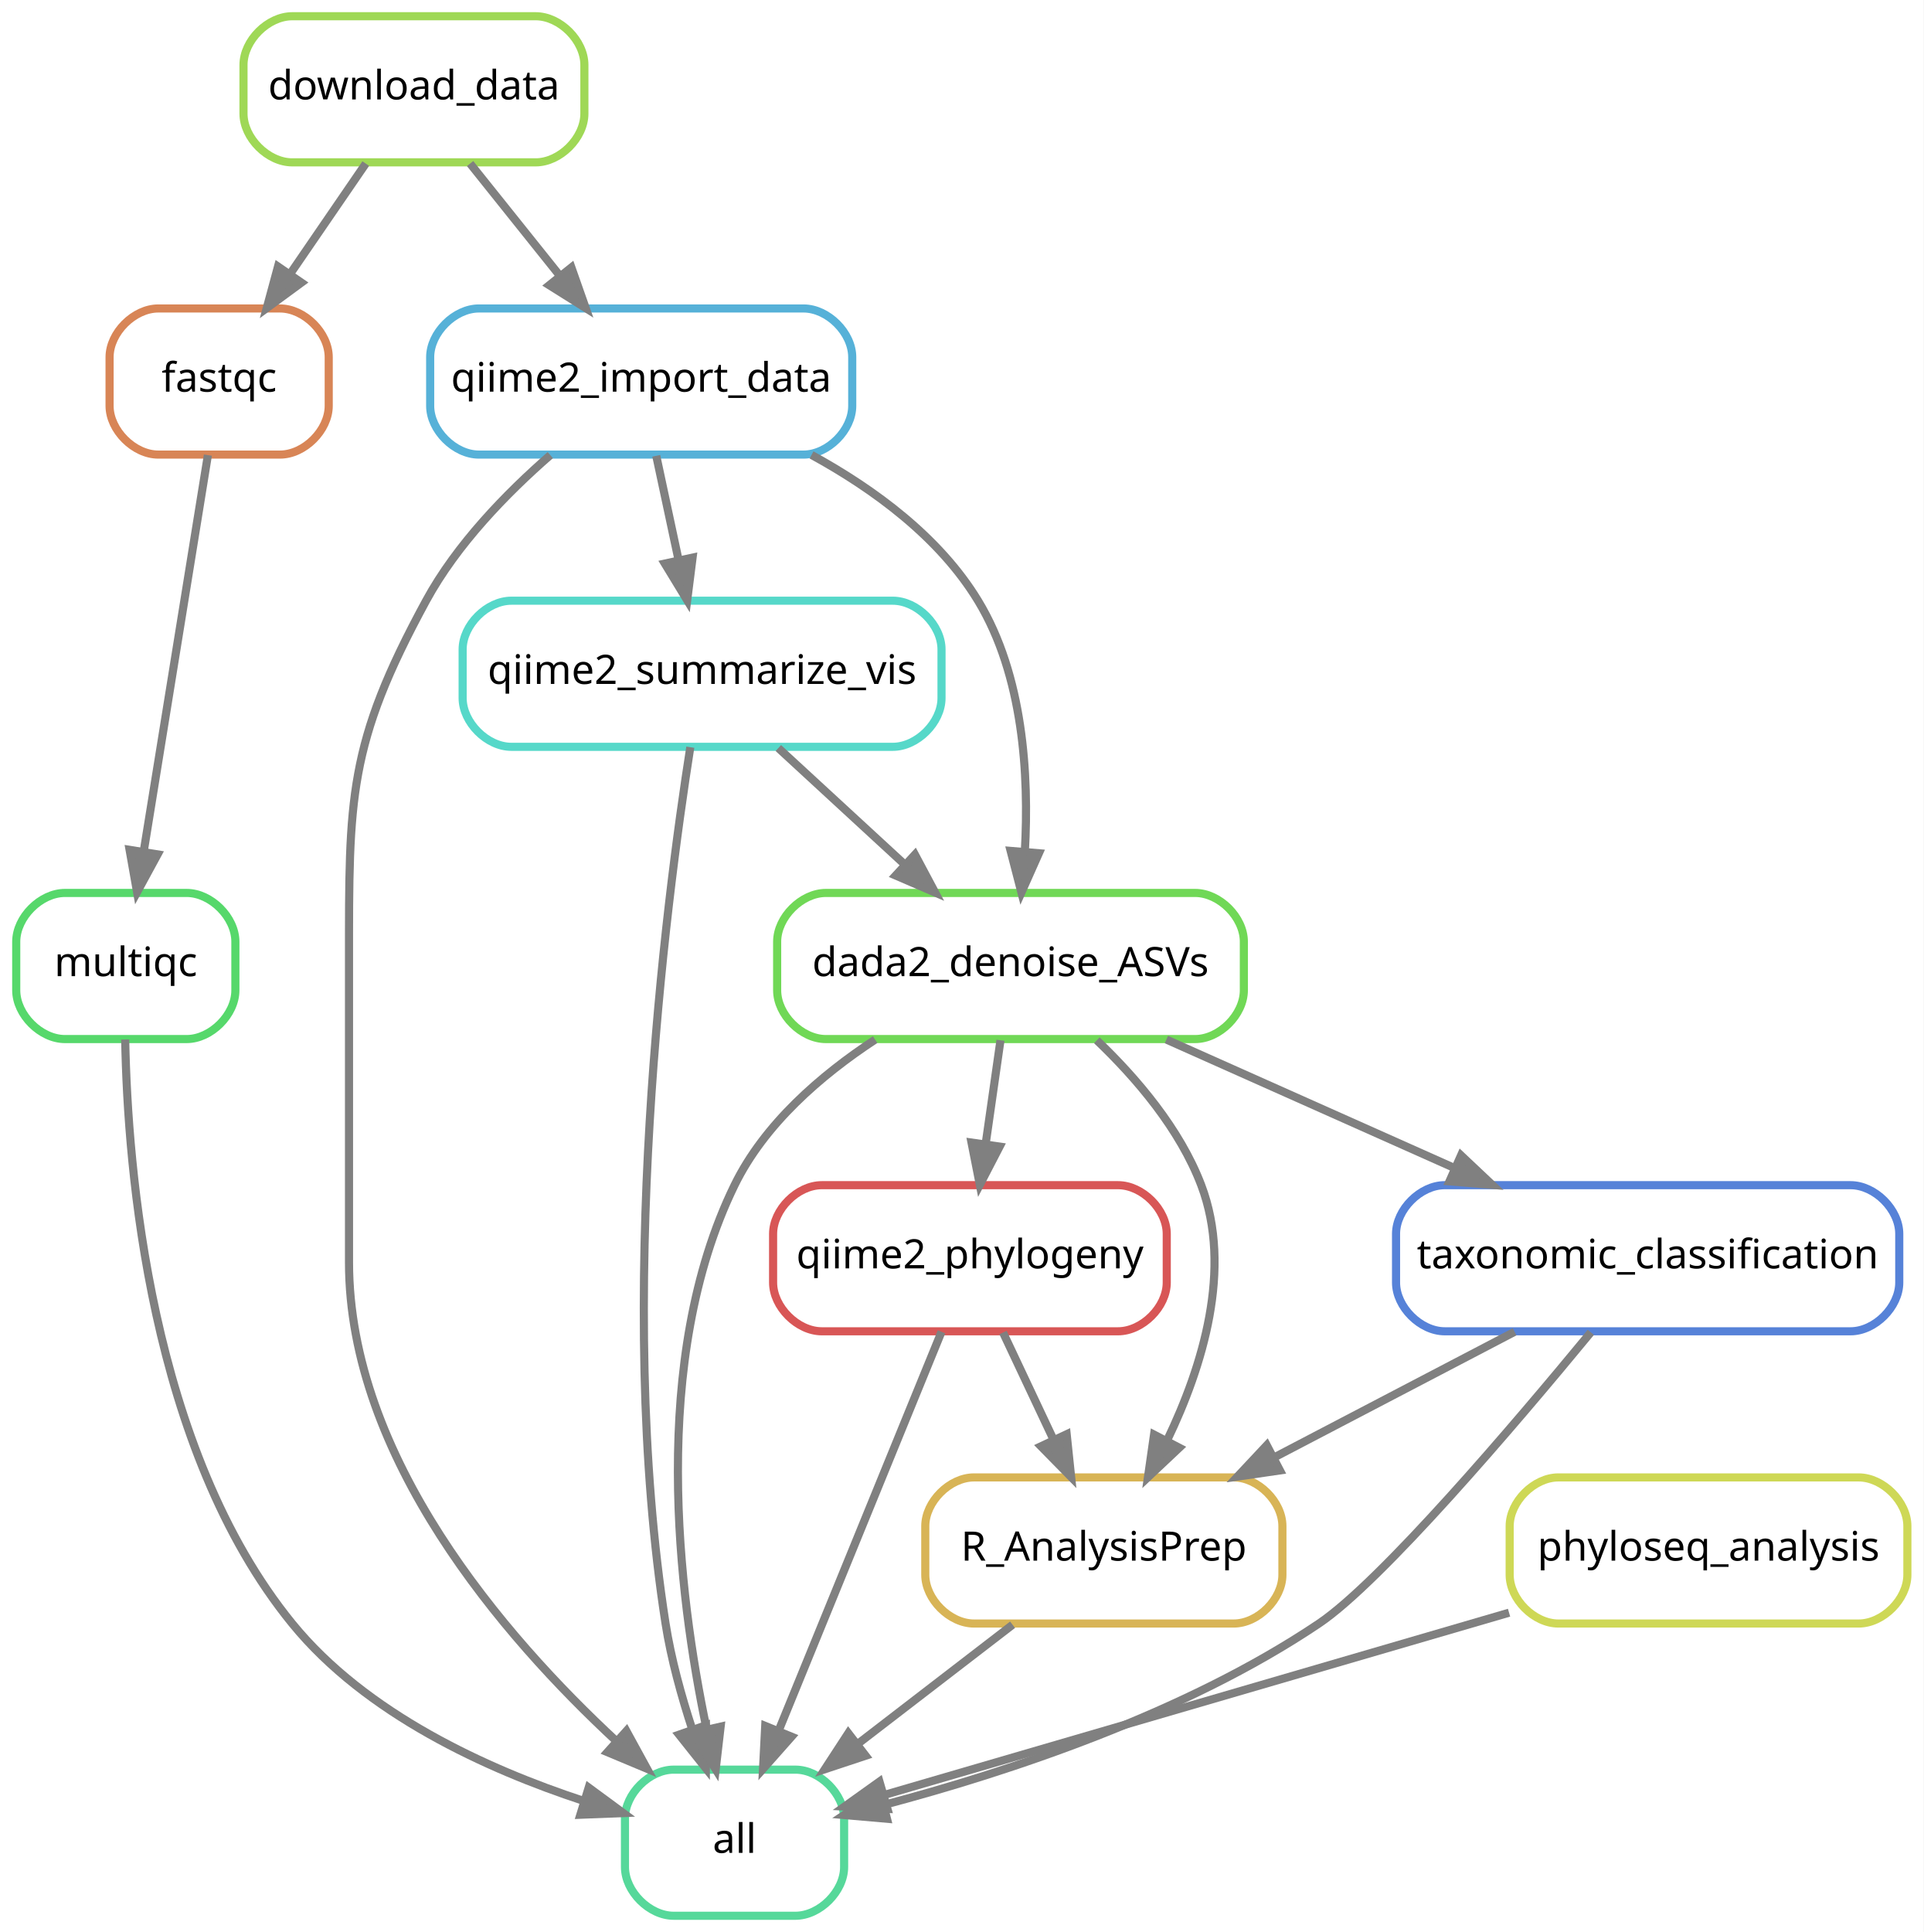
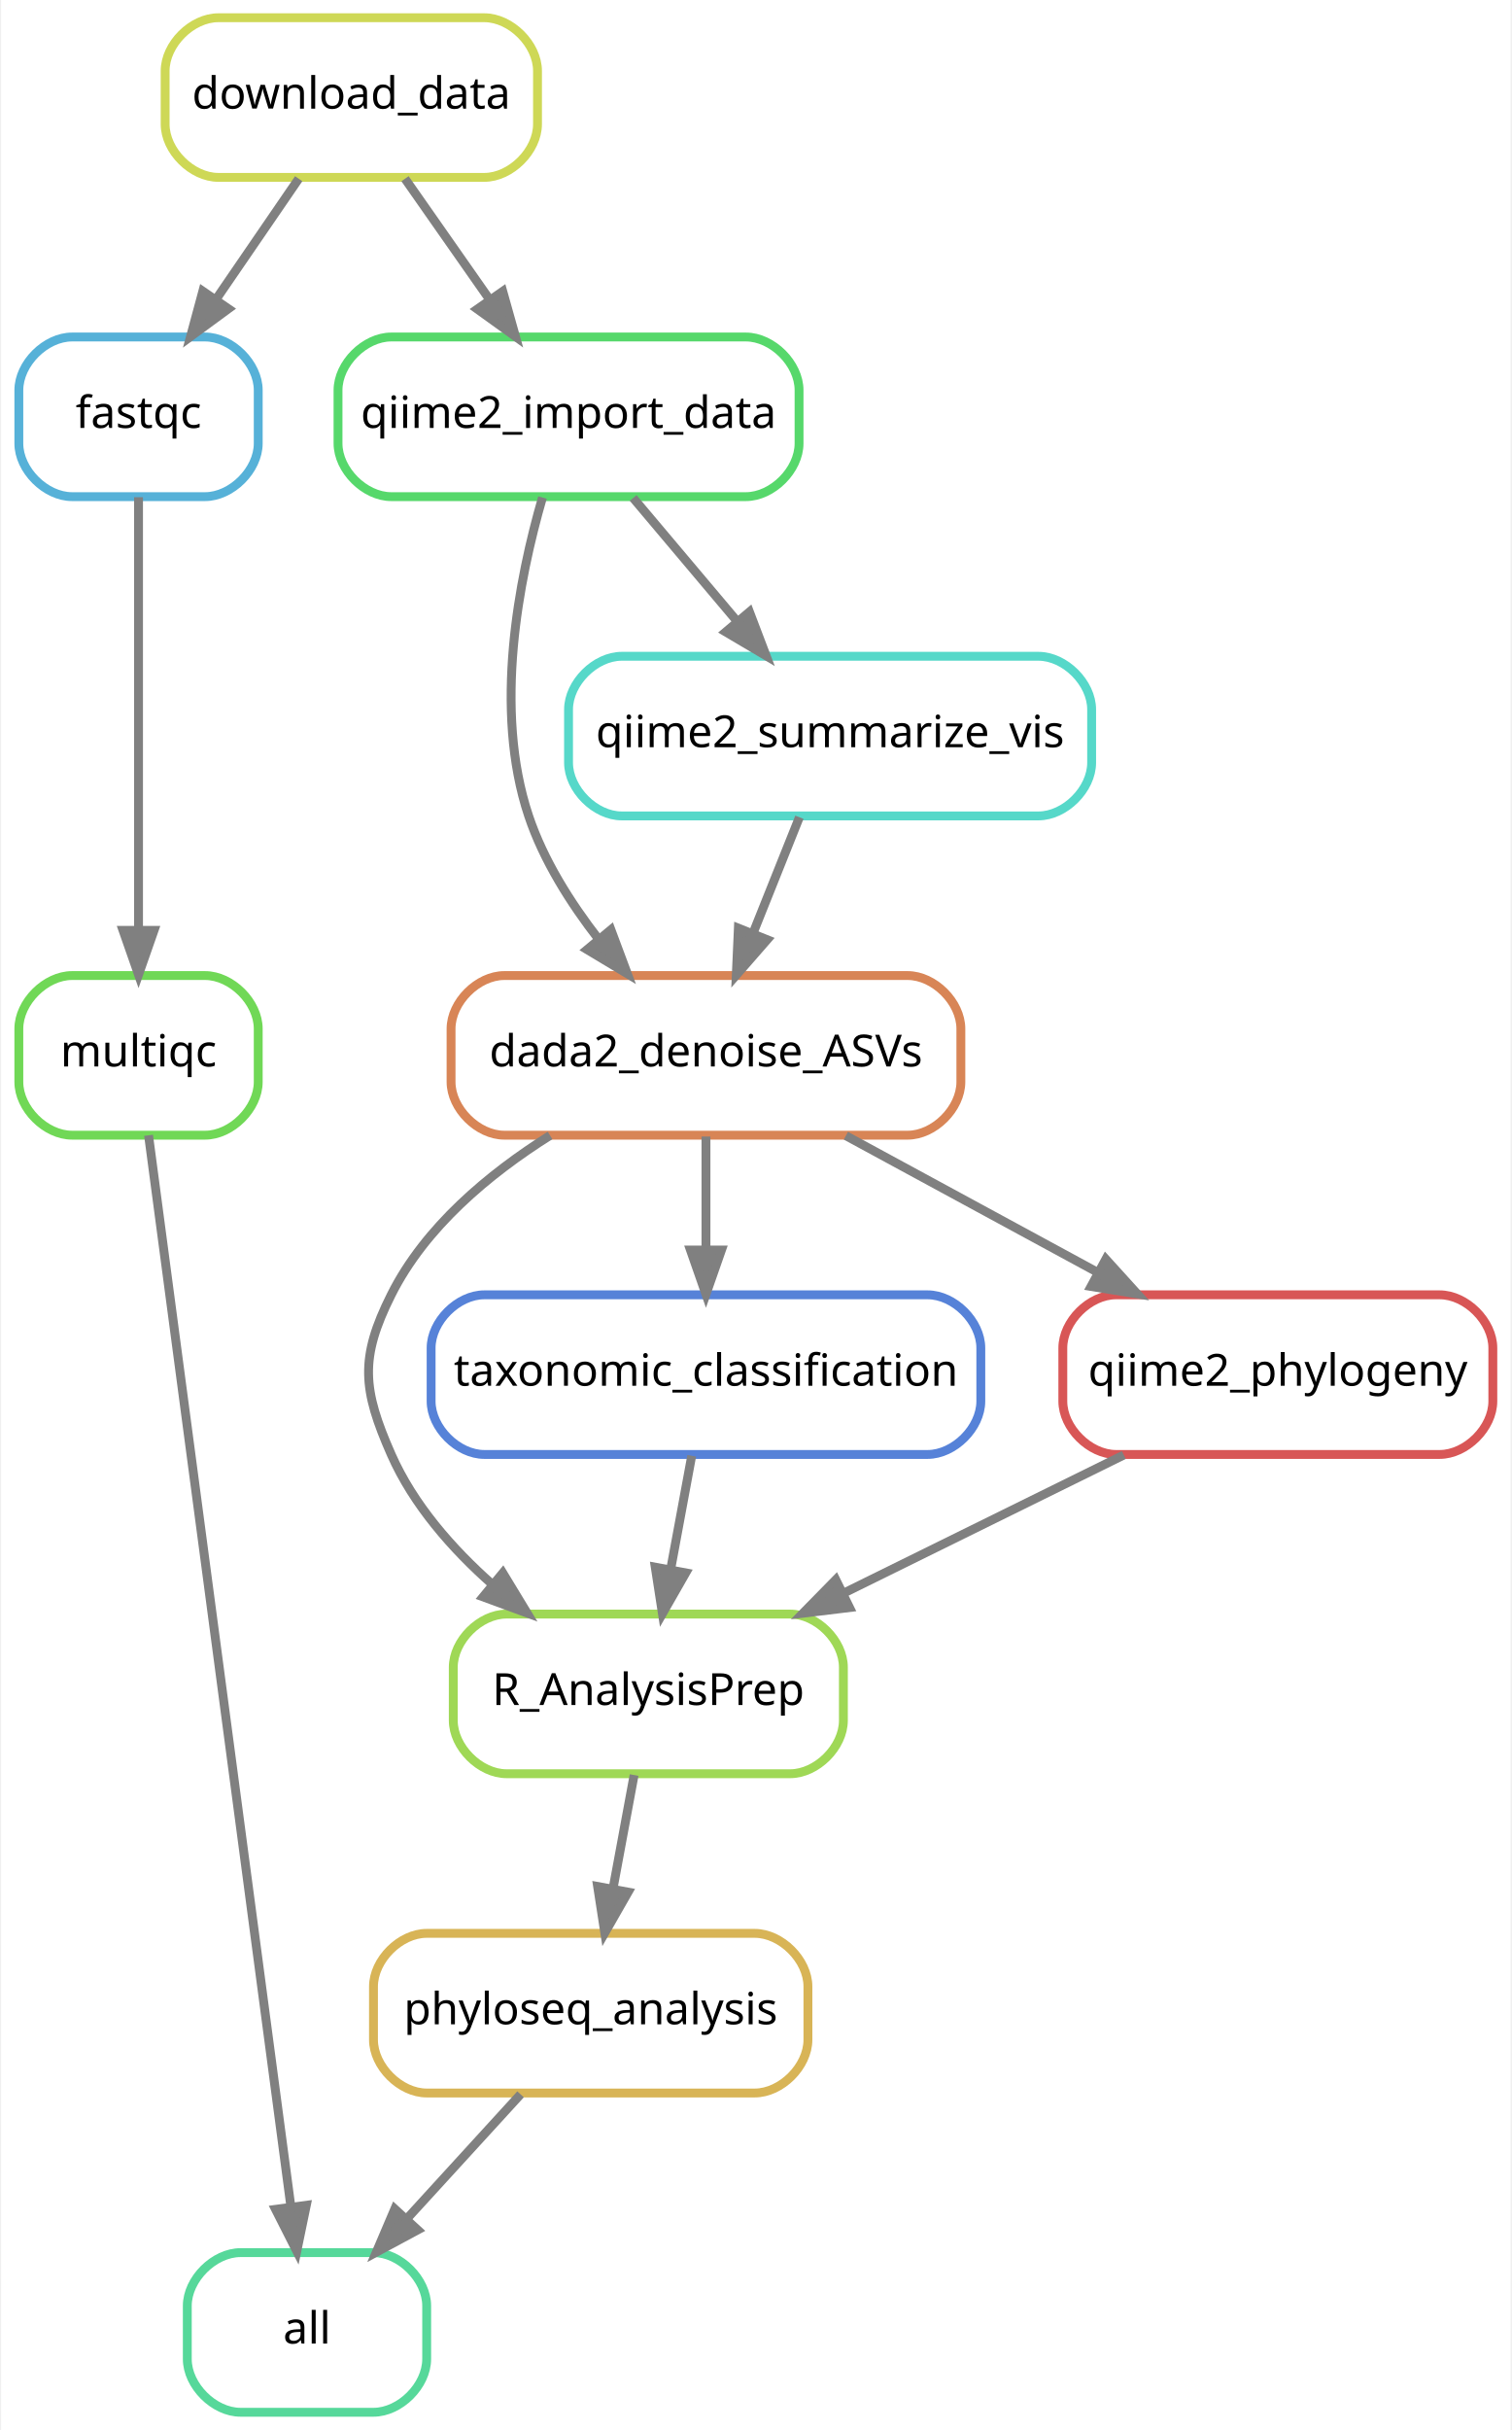
- <svg xmlns="http://www.w3.org/2000/svg" width="474pt" height="476pt" viewBox="0.00 0.00 474.00 476.00">
-   <g id="graph0" class="graph" transform="scale(1 1) rotate(0) translate(4 472)">
-     <polygon fill="white" stroke="transparent" points="-4,4 -4,-472 470,-472 470,4 -4,4" />
+ <svg xmlns="http://www.w3.org/2000/svg" width="341pt" height="548pt" viewBox="0.00 0.00 340.50 548.00">
+   <g id="graph0" class="graph" transform="scale(1 1) rotate(0) translate(4 544)">
+     <polygon fill="white" stroke="transparent" points="-4,4 -4,-544 336.5,-544 336.5,4 -4,4" />
    <g id="node1" class="node">
-       <path fill="none" stroke="#56d89a" stroke-width="2" d="M192,-36C192,-36 162,-36 162,-36 156,-36 150,-30 150,-24 150,-24 150,-12 150,-12 150,-6 156,0 162,0 162,0 192,0 192,0 198,0 204,-6 204,-12 204,-12 204,-24 204,-24 204,-30 198,-36 192,-36" />
-       <text text-anchor="middle" x="177" y="-15.5" font-family="sans" font-size="10.00">all</text>
+       <path fill="none" stroke="#56d89a" stroke-width="2" d="M80,-36C80,-36 50,-36 50,-36 44,-36 38,-30 38,-24 38,-24 38,-12 38,-12 38,-6 44,0 50,0 50,0 80,0 80,0 86,0 92,-6 92,-12 92,-12 92,-24 92,-24 92,-30 86,-36 80,-36" />
+       <text text-anchor="middle" x="65" y="-15.5" font-family="sans" font-size="10.00">all</text>
    </g>
    <g id="node2" class="node">
-       <path fill="none" stroke="#56d86b" stroke-width="2" d="M42,-252C42,-252 12,-252 12,-252 6,-252 0,-246 0,-240 0,-240 0,-228 0,-228 0,-222 6,-216 12,-216 12,-216 42,-216 42,-216 48,-216 54,-222 54,-228 54,-228 54,-240 54,-240 54,-246 48,-252 42,-252" />
-       <text text-anchor="middle" x="27" y="-231.5" font-family="sans" font-size="10.00">multiqc</text>
+       <path fill="none" stroke="#70d856" stroke-width="2" d="M42,-324C42,-324 12,-324 12,-324 6,-324 0,-318 0,-312 0,-312 0,-300 0,-300 0,-294 6,-288 12,-288 12,-288 42,-288 42,-288 48,-288 54,-294 54,-300 54,-300 54,-312 54,-312 54,-318 48,-324 42,-324" />
+       <text text-anchor="middle" x="27" y="-303.5" font-family="sans" font-size="10.00">multiqc</text>
+     </g>
+     <g id="edge1" class="edge">
+       <path fill="none" stroke="grey" stroke-width="2" d="M29.26,-287.97C35.61,-240.19 53.62,-104.62 61.38,-46.27" />
+       <polygon fill="grey" stroke="grey" stroke-width="2" points="64.85,-46.68 62.7,-36.31 57.91,-45.76 64.85,-46.68" />
+     </g>
+     <g id="node3" class="node">
+       <path fill="none" stroke="#56b1d8" stroke-width="2" d="M42,-468C42,-468 12,-468 12,-468 6,-468 0,-462 0,-456 0,-456 0,-444 0,-444 0,-438 6,-432 12,-432 12,-432 42,-432 42,-432 48,-432 54,-438 54,-444 54,-444 54,-456 54,-456 54,-462 48,-468 42,-468" />
+       <text text-anchor="middle" x="27" y="-447.5" font-family="sans" font-size="10.00">fastqc</text>
+     </g>
+     <g id="edge3" class="edge">
+       <path fill="none" stroke="grey" stroke-width="2" d="M27,-431.87C27,-407.67 27,-363.21 27,-334.39" />
+       <polygon fill="grey" stroke="grey" stroke-width="2" points="30.5,-334.19 27,-324.19 23.5,-334.19 30.5,-334.19" />
+     </g>
+     <g id="node4" class="node">
+       <path fill="none" stroke="#ced856" stroke-width="2" d="M105,-540C105,-540 45,-540 45,-540 39,-540 33,-534 33,-528 33,-528 33,-516 33,-516 33,-510 39,-504 45,-504 45,-504 105,-504 105,-504 111,-504 117,-510 117,-516 117,-516 117,-528 117,-528 117,-534 111,-540 105,-540" />
+       <text text-anchor="middle" x="75" y="-519.5" font-family="sans" font-size="10.00">download_data</text>
+     </g>
+     <g id="edge4" class="edge">
+       <path fill="none" stroke="grey" stroke-width="2" d="M63.13,-503.7C57.5,-495.47 50.65,-485.48 44.43,-476.42" />
+       <polygon fill="grey" stroke="grey" stroke-width="2" points="47.27,-474.37 38.73,-468.1 41.5,-478.33 47.27,-474.37" />
+     </g>
+     <g id="node8" class="node">
+       <path fill="none" stroke="#56d86b" stroke-width="2" d="M164,-468C164,-468 84,-468 84,-468 78,-468 72,-462 72,-456 72,-456 72,-444 72,-444 72,-438 78,-432 84,-432 84,-432 164,-432 164,-432 170,-432 176,-438 176,-444 176,-444 176,-456 176,-456 176,-462 170,-468 164,-468" />
+       <text text-anchor="middle" x="124" y="-447.5" font-family="sans" font-size="10.00">qiime2_import_data</text>
+     </g>
+     <g id="edge11" class="edge">
+       <path fill="none" stroke="grey" stroke-width="2" d="M87.11,-503.7C92.87,-495.47 99.86,-485.48 106.21,-476.42" />
+       <polygon fill="grey" stroke="grey" stroke-width="2" points="109.16,-478.3 112.03,-468.1 103.42,-474.29 109.16,-478.3" />
+     </g>
+     <g id="node5" class="node">
+       <path fill="none" stroke="#d8b456" stroke-width="2" d="M166,-108C166,-108 92,-108 92,-108 86,-108 80,-102 80,-96 80,-96 80,-84 80,-84 80,-78 86,-72 92,-72 92,-72 166,-72 166,-72 172,-72 178,-78 178,-84 178,-84 178,-96 178,-96 178,-102 172,-108 166,-108" />
+       <text text-anchor="middle" x="129" y="-87.5" font-family="sans" font-size="10.00">phyloseq_analysis</text>
+     </g>
+     <g id="edge2" class="edge">
+       <path fill="none" stroke="grey" stroke-width="2" d="M113.18,-71.7C105.43,-63.22 95.96,-52.86 87.48,-43.58" />
+       <polygon fill="grey" stroke="grey" stroke-width="2" points="89.97,-41.12 80.64,-36.1 84.8,-45.85 89.97,-41.12" />
+     </g>
+     <g id="node6" class="node">
+       <path fill="none" stroke="#9fd856" stroke-width="2" d="M174,-180C174,-180 110,-180 110,-180 104,-180 98,-174 98,-168 98,-168 98,-156 98,-156 98,-150 104,-144 110,-144 110,-144 174,-144 174,-144 180,-144 186,-150 186,-156 186,-156 186,-168 186,-168 186,-174 180,-180 174,-180" />
+       <text text-anchor="middle" x="142" y="-159.5" font-family="sans" font-size="10.00">R_AnalysisPrep</text>
    </g>
    <g id="edge5" class="edge">
-       <path fill="none" stroke="grey" stroke-width="2" d="M26.85,-215.89C27.44,-184.03 33.01,-114.93 68,-72 86.14,-49.73 115.93,-36.15 139.78,-28.31" />
-       <polygon fill="grey" stroke="grey" stroke-width="2" points="141.06,-31.58 149.59,-25.3 139,-24.89 141.06,-31.58" />
+       <path fill="none" stroke="grey" stroke-width="2" d="M138.79,-143.7C137.35,-135.98 135.63,-126.71 134.04,-118.11" />
+       <polygon fill="grey" stroke="grey" stroke-width="2" points="137.44,-117.3 132.18,-108.1 130.56,-118.58 137.44,-117.3" />
    </g>
-     <g id="node3" class="node">
-       <path fill="none" stroke="#d88556" stroke-width="2" d="M65,-396C65,-396 35,-396 35,-396 29,-396 23,-390 23,-384 23,-384 23,-372 23,-372 23,-366 29,-360 35,-360 35,-360 65,-360 65,-360 71,-360 77,-366 77,-372 77,-372 77,-384 77,-384 77,-390 71,-396 65,-396" />
-       <text text-anchor="middle" x="50" y="-375.5" font-family="sans" font-size="10.00">fastqc</text>
+     <g id="node7" class="node">
+       <path fill="none" stroke="#d88556" stroke-width="2" d="M200.5,-324C200.5,-324 109.5,-324 109.5,-324 103.5,-324 97.5,-318 97.5,-312 97.5,-312 97.5,-300 97.5,-300 97.5,-294 103.5,-288 109.5,-288 109.5,-288 200.5,-288 200.5,-288 206.5,-288 212.5,-294 212.5,-300 212.5,-300 212.5,-312 212.5,-312 212.5,-318 206.5,-324 200.5,-324" />
+       <text text-anchor="middle" x="155" y="-303.5" font-family="sans" font-size="10.00">dada2_denoise_ASVs</text>
+     </g>
+     <g id="edge8" class="edge">
+       <path fill="none" stroke="grey" stroke-width="2" d="M119.83,-287.94C106.02,-279.25 91.65,-267.26 84,-252 76.83,-237.7 77.55,-230.64 84,-216 88.99,-204.69 97.71,-194.74 106.9,-186.62" />
+       <polygon fill="grey" stroke="grey" stroke-width="2" points="109.17,-189.28 114.66,-180.23 104.72,-183.88 109.17,-189.28" />
+     </g>
+     <g id="node10" class="node">
+       <path fill="none" stroke="#5682d8" stroke-width="2" d="M205,-252C205,-252 105,-252 105,-252 99,-252 93,-246 93,-240 93,-240 93,-228 93,-228 93,-222 99,-216 105,-216 105,-216 205,-216 205,-216 211,-216 217,-222 217,-228 217,-228 217,-240 217,-240 217,-246 211,-252 205,-252" />
+       <text text-anchor="middle" x="155" y="-231.5" font-family="sans" font-size="10.00">taxonomic_classification</text>
+     </g>
+     <g id="edge13" class="edge">
+       <path fill="none" stroke="grey" stroke-width="2" d="M155,-287.7C155,-279.98 155,-270.71 155,-262.11" />
+       <polygon fill="grey" stroke="grey" stroke-width="2" points="158.5,-262.1 155,-252.1 151.5,-262.1 158.5,-262.1" />
+     </g>
+     <g id="node11" class="node">
+       <path fill="none" stroke="#d85656" stroke-width="2" d="M320.5,-252C320.5,-252 247.5,-252 247.5,-252 241.5,-252 235.5,-246 235.5,-240 235.5,-240 235.5,-228 235.5,-228 235.5,-222 241.5,-216 247.5,-216 247.5,-216 320.5,-216 320.5,-216 326.5,-216 332.5,-222 332.5,-228 332.5,-228 332.5,-240 332.5,-240 332.5,-246 326.5,-252 320.5,-252" />
+       <text text-anchor="middle" x="284" y="-231.5" font-family="sans" font-size="10.00">qiime2_phylogeny</text>
+     </g>
+     <g id="edge14" class="edge">
+       <path fill="none" stroke="grey" stroke-width="2" d="M186.56,-287.88C203.66,-278.6 224.98,-267.03 243.32,-257.08" />
+       <polygon fill="grey" stroke="grey" stroke-width="2" points="245.2,-260.04 252.32,-252.19 241.86,-253.88 245.2,-260.04" />
    </g>
    <g id="edge9" class="edge">
-       <path fill="none" stroke="grey" stroke-width="2" d="M47.23,-359.87C43.31,-335.67 36.1,-291.21 31.44,-262.39" />
-       <polygon fill="grey" stroke="grey" stroke-width="2" points="34.84,-261.5 29.78,-252.19 27.93,-262.62 34.84,-261.5" />
+       <path fill="none" stroke="grey" stroke-width="2" d="M118.12,-431.8C112.81,-413.52 106.96,-384 115,-360 118.35,-350 124.42,-340.38 130.83,-332.14" />
+       <polygon fill="grey" stroke="grey" stroke-width="2" points="133.56,-334.33 137.27,-324.4 128.18,-329.85 133.56,-334.33" />
    </g>
-     <g id="node4" class="node">
-       <path fill="none" stroke="#9fd856" stroke-width="2" d="M128,-468C128,-468 68,-468 68,-468 62,-468 56,-462 56,-456 56,-456 56,-444 56,-444 56,-438 62,-432 68,-432 68,-432 128,-432 128,-432 134,-432 140,-438 140,-444 140,-444 140,-456 140,-456 140,-462 134,-468 128,-468" />
-       <text text-anchor="middle" x="98" y="-447.5" font-family="sans" font-size="10.00">download_data</text>
+     <g id="node9" class="node">
+       <path fill="none" stroke="#56d8c9" stroke-width="2" d="M230,-396C230,-396 136,-396 136,-396 130,-396 124,-390 124,-384 124,-384 124,-372 124,-372 124,-366 130,-360 136,-360 136,-360 230,-360 230,-360 236,-360 242,-366 242,-372 242,-372 242,-384 242,-384 242,-390 236,-396 230,-396" />
+       <text text-anchor="middle" x="183" y="-375.5" font-family="sans" font-size="10.00">qiime2_summarize_vis</text>
+     </g>
+     <g id="edge12" class="edge">
+       <path fill="none" stroke="grey" stroke-width="2" d="M138.58,-431.7C145.66,-423.3 154.28,-413.07 162.05,-403.86" />
+       <polygon fill="grey" stroke="grey" stroke-width="2" points="164.81,-406.01 168.58,-396.1 159.46,-401.49 164.81,-406.01" />
    </g>
    <g id="edge10" class="edge">
-       <path fill="none" stroke="grey" stroke-width="2" d="M86.13,-431.7C80.5,-423.47 73.65,-413.48 67.43,-404.42" />
-       <polygon fill="grey" stroke="grey" stroke-width="2" points="70.27,-402.37 61.73,-396.1 64.5,-406.33 70.27,-402.37" />
+       <path fill="none" stroke="grey" stroke-width="2" d="M176.08,-359.7C172.93,-351.81 169.12,-342.3 165.62,-333.55" />
+       <polygon fill="grey" stroke="grey" stroke-width="2" points="168.81,-332.09 161.84,-324.1 162.31,-334.69 168.81,-332.09" />
    </g>
-     <g id="node5" class="node">
-       <path fill="none" stroke="#56b1d8" stroke-width="2" d="M194,-396C194,-396 114,-396 114,-396 108,-396 102,-390 102,-384 102,-384 102,-372 102,-372 102,-366 108,-360 114,-360 114,-360 194,-360 194,-360 200,-360 206,-366 206,-372 206,-372 206,-384 206,-384 206,-390 200,-396 194,-396" />
-       <text text-anchor="middle" x="154" y="-375.5" font-family="sans" font-size="10.00">qiime2_import_data</text>
-     </g>
-     <g id="edge11" class="edge">
-       <path fill="none" stroke="grey" stroke-width="2" d="M111.84,-431.7C118.49,-423.39 126.58,-413.28 133.89,-404.14" />
-       <polygon fill="grey" stroke="grey" stroke-width="2" points="136.8,-406.1 140.32,-396.1 131.34,-401.73 136.8,-406.1" />
+     <g id="edge6" class="edge">
+       <path fill="none" stroke="grey" stroke-width="2" d="M151.79,-215.7C150.35,-207.98 148.63,-198.71 147.04,-190.11" />
+       <polygon fill="grey" stroke="grey" stroke-width="2" points="150.44,-189.3 145.18,-180.1 143.56,-190.58 150.44,-189.3" />
    </g>
    <g id="edge7" class="edge">
-       <path fill="none" stroke="grey" stroke-width="2" d="M131.6,-359.87C120.77,-350.43 108.52,-337.83 101,-324 81.68,-288.46 82,-275.45 82,-235 82,-235 82,-235 82,-161 82,-113.01 119.94,-68.96 147.87,-43.04" />
-       <polygon fill="grey" stroke="grey" stroke-width="2" points="150.35,-45.52 155.44,-36.22 145.67,-40.31 150.35,-45.52" />
-     </g>
-     <g id="node6" class="node">
-       <path fill="none" stroke="#56d8c9" stroke-width="2" d="M216,-324C216,-324 122,-324 122,-324 116,-324 110,-318 110,-312 110,-312 110,-300 110,-300 110,-294 116,-288 122,-288 122,-288 216,-288 216,-288 222,-288 228,-294 228,-300 228,-300 228,-312 228,-312 228,-318 222,-324 216,-324" />
-       <text text-anchor="middle" x="169" y="-303.5" font-family="sans" font-size="10.00">qiime2_summarize_vis</text>
-     </g>
-     <g id="edge12" class="edge">
-       <path fill="none" stroke="grey" stroke-width="2" d="M157.71,-359.7C159.36,-351.98 161.35,-342.71 163.19,-334.11" />
-       <polygon fill="grey" stroke="grey" stroke-width="2" points="166.66,-334.62 165.33,-324.1 159.82,-333.15 166.66,-334.62" />
-     </g>
-     <g id="node7" class="node">
-       <path fill="none" stroke="#70d856" stroke-width="2" d="M290.5,-252C290.5,-252 199.5,-252 199.5,-252 193.5,-252 187.5,-246 187.5,-240 187.5,-240 187.5,-228 187.5,-228 187.5,-222 193.5,-216 199.5,-216 199.5,-216 290.5,-216 290.5,-216 296.5,-216 302.5,-222 302.5,-228 302.5,-228 302.5,-240 302.5,-240 302.5,-246 296.5,-252 290.5,-252" />
-       <text text-anchor="middle" x="245" y="-231.5" font-family="sans" font-size="10.00">dada2_denoise_ASVs</text>
-     </g>
-     <g id="edge14" class="edge">
-       <path fill="none" stroke="grey" stroke-width="2" d="M195.97,-359.92C211.44,-351.46 227.5,-339.63 237,-324 248.18,-305.6 249.59,-281 248.54,-262.32" />
-       <polygon fill="grey" stroke="grey" stroke-width="2" points="252,-261.78 247.69,-252.11 245.03,-262.36 252,-261.78" />
-     </g>
-     <g id="edge6" class="edge">
-       <path fill="none" stroke="grey" stroke-width="2" d="M166.1,-287.91C160.02,-249.21 147.49,-151.99 160,-72 161.36,-63.31 163.9,-54.1 166.61,-45.84" />
-       <polygon fill="grey" stroke="grey" stroke-width="2" points="169.94,-46.93 169.93,-36.33 163.33,-44.62 169.94,-46.93" />
-     </g>
-     <g id="edge13" class="edge">
-       <path fill="none" stroke="grey" stroke-width="2" d="M187.79,-287.7C197.17,-279.05 208.68,-268.45 218.91,-259.03" />
-       <polygon fill="grey" stroke="grey" stroke-width="2" points="221.45,-261.45 226.43,-252.1 216.7,-256.3 221.45,-261.45" />
-     </g>
-     <g id="edge4" class="edge">
-       <path fill="none" stroke="grey" stroke-width="2" d="M211.64,-215.86C198.29,-207.09 184.36,-195.06 177,-180 155.97,-136.94 163.11,-79.35 170.12,-46" />
-       <polygon fill="grey" stroke="grey" stroke-width="2" points="173.57,-46.6 172.35,-36.07 166.74,-45.06 173.57,-46.6" />
-     </g>
-     <g id="node8" class="node">
-       <path fill="none" stroke="#d85656" stroke-width="2" d="M271.5,-180C271.5,-180 198.5,-180 198.5,-180 192.5,-180 186.5,-174 186.5,-168 186.5,-168 186.5,-156 186.5,-156 186.5,-150 192.5,-144 198.5,-144 198.5,-144 271.5,-144 271.5,-144 277.5,-144 283.5,-150 283.5,-156 283.5,-156 283.5,-168 283.5,-168 283.5,-174 277.5,-180 271.5,-180" />
-       <text text-anchor="middle" x="235" y="-159.5" font-family="sans" font-size="10.00">qiime2_phylogeny</text>
-     </g>
-     <g id="edge15" class="edge">
-       <path fill="none" stroke="grey" stroke-width="2" d="M242.53,-215.7C241.43,-207.98 240.1,-198.71 238.87,-190.11" />
-       <polygon fill="grey" stroke="grey" stroke-width="2" points="242.32,-189.51 237.44,-180.1 235.39,-190.5 242.32,-189.51" />
-     </g>
-     <g id="node9" class="node">
-       <path fill="none" stroke="#5682d8" stroke-width="2" d="M452,-180C452,-180 352,-180 352,-180 346,-180 340,-174 340,-168 340,-168 340,-156 340,-156 340,-150 346,-144 352,-144 352,-144 452,-144 452,-144 458,-144 464,-150 464,-156 464,-156 464,-168 464,-168 464,-174 458,-180 452,-180" />
-       <text text-anchor="middle" x="402" y="-159.5" font-family="sans" font-size="10.00">taxonomic_classification</text>
-     </g>
-     <g id="edge16" class="edge">
-       <path fill="none" stroke="grey" stroke-width="2" d="M283.41,-215.88C304.87,-206.31 331.8,-194.3 354.57,-184.15" />
-       <polygon fill="grey" stroke="grey" stroke-width="2" points="356.01,-187.34 363.72,-180.07 353.16,-180.94 356.01,-187.34" />
-     </g>
-     <g id="node10" class="node">
-       <path fill="none" stroke="#d8b456" stroke-width="2" d="M300,-108C300,-108 236,-108 236,-108 230,-108 224,-102 224,-96 224,-96 224,-84 224,-84 224,-78 230,-72 236,-72 236,-72 300,-72 300,-72 306,-72 312,-78 312,-84 312,-84 312,-96 312,-96 312,-102 306,-108 300,-108" />
-       <text text-anchor="middle" x="268" y="-87.5" font-family="sans" font-size="10.00">R_AnalysisPrep</text>
-     </g>
-     <g id="edge18" class="edge">
-       <path fill="none" stroke="grey" stroke-width="2" d="M266.27,-215.7C276.11,-206.31 286.76,-193.8 292,-180 299.81,-159.42 292.3,-135.27 283.68,-117.32" />
-       <polygon fill="grey" stroke="grey" stroke-width="2" points="286.58,-115.31 278.87,-108.05 280.37,-118.54 286.58,-115.31" />
-     </g>
-     <g id="edge1" class="edge">
-       <path fill="none" stroke="grey" stroke-width="2" d="M228,-143.87C218.03,-119.46 199.64,-74.43 187.88,-45.64" />
-       <polygon fill="grey" stroke="grey" stroke-width="2" points="191.04,-44.12 184.02,-36.19 184.56,-46.77 191.04,-44.12" />
-     </g>
-     <g id="edge17" class="edge">
-       <path fill="none" stroke="grey" stroke-width="2" d="M243.16,-143.7C246.91,-135.73 251.45,-126.1 255.62,-117.26" />
-       <polygon fill="grey" stroke="grey" stroke-width="2" points="258.84,-118.64 259.94,-108.1 252.51,-115.66 258.84,-118.64" />
-     </g>
-     <g id="edge8" class="edge">
-       <path fill="none" stroke="grey" stroke-width="2" d="M388,-143.75C369.19,-120.92 336.34,-82.33 321,-72 287.94,-49.74 244.35,-35.4 213.82,-27.32" />
-       <polygon fill="grey" stroke="grey" stroke-width="2" points="214.56,-23.9 204,-24.82 212.83,-30.68 214.56,-23.9" />
-     </g>
-     <g id="edge19" class="edge">
-       <path fill="none" stroke="grey" stroke-width="2" d="M369.22,-143.88C351.37,-134.55 329.1,-122.92 310,-112.94" />
-       <polygon fill="grey" stroke="grey" stroke-width="2" points="311.39,-109.72 300.91,-108.19 308.15,-115.92 311.39,-109.72" />
-     </g>
-     <g id="edge2" class="edge">
-       <path fill="none" stroke="grey" stroke-width="2" d="M245.51,-71.7C234.04,-62.88 219.94,-52.03 207.52,-42.47" />
-       <polygon fill="grey" stroke="grey" stroke-width="2" points="209.3,-39.43 199.24,-36.1 205.03,-44.98 209.3,-39.43" />
-     </g>
-     <g id="node11" class="node">
-       <path fill="none" stroke="#ced856" stroke-width="2" d="M454,-108C454,-108 380,-108 380,-108 374,-108 368,-102 368,-96 368,-96 368,-84 368,-84 368,-78 374,-72 380,-72 380,-72 454,-72 454,-72 460,-72 466,-78 466,-84 466,-84 466,-96 466,-96 466,-102 460,-108 454,-108" />
-       <text text-anchor="middle" x="417" y="-87.5" font-family="sans" font-size="10.00">phyloseq_analysis</text>
-     </g>
-     <g id="edge3" class="edge">
-       <path fill="none" stroke="grey" stroke-width="2" d="M367.85,-74.67C322.12,-61.33 254.99,-41.75 213.74,-29.72" />
-       <polygon fill="grey" stroke="grey" stroke-width="2" points="214.67,-26.34 204.09,-26.9 212.71,-33.06 214.67,-26.34" />
+       <path fill="none" stroke="grey" stroke-width="2" d="M249.26,-215.88C230.18,-206.47 206.32,-194.71 185.95,-184.67" />
+       <polygon fill="grey" stroke="grey" stroke-width="2" points="187.39,-181.47 176.87,-180.19 184.29,-187.75 187.39,-181.47" />
    </g>
  </g>
</svg>
